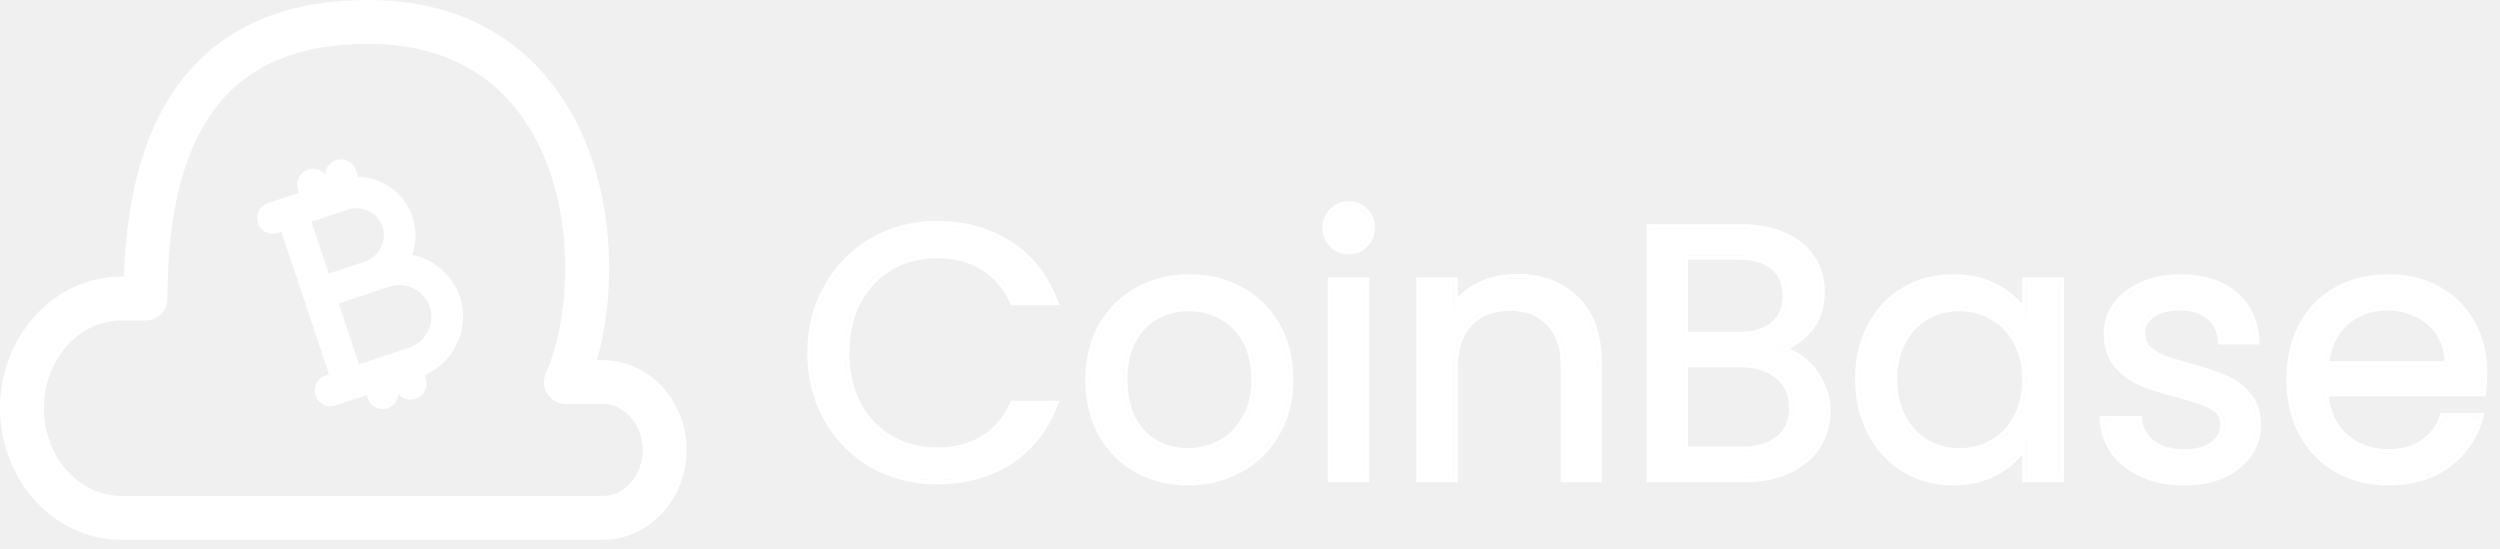
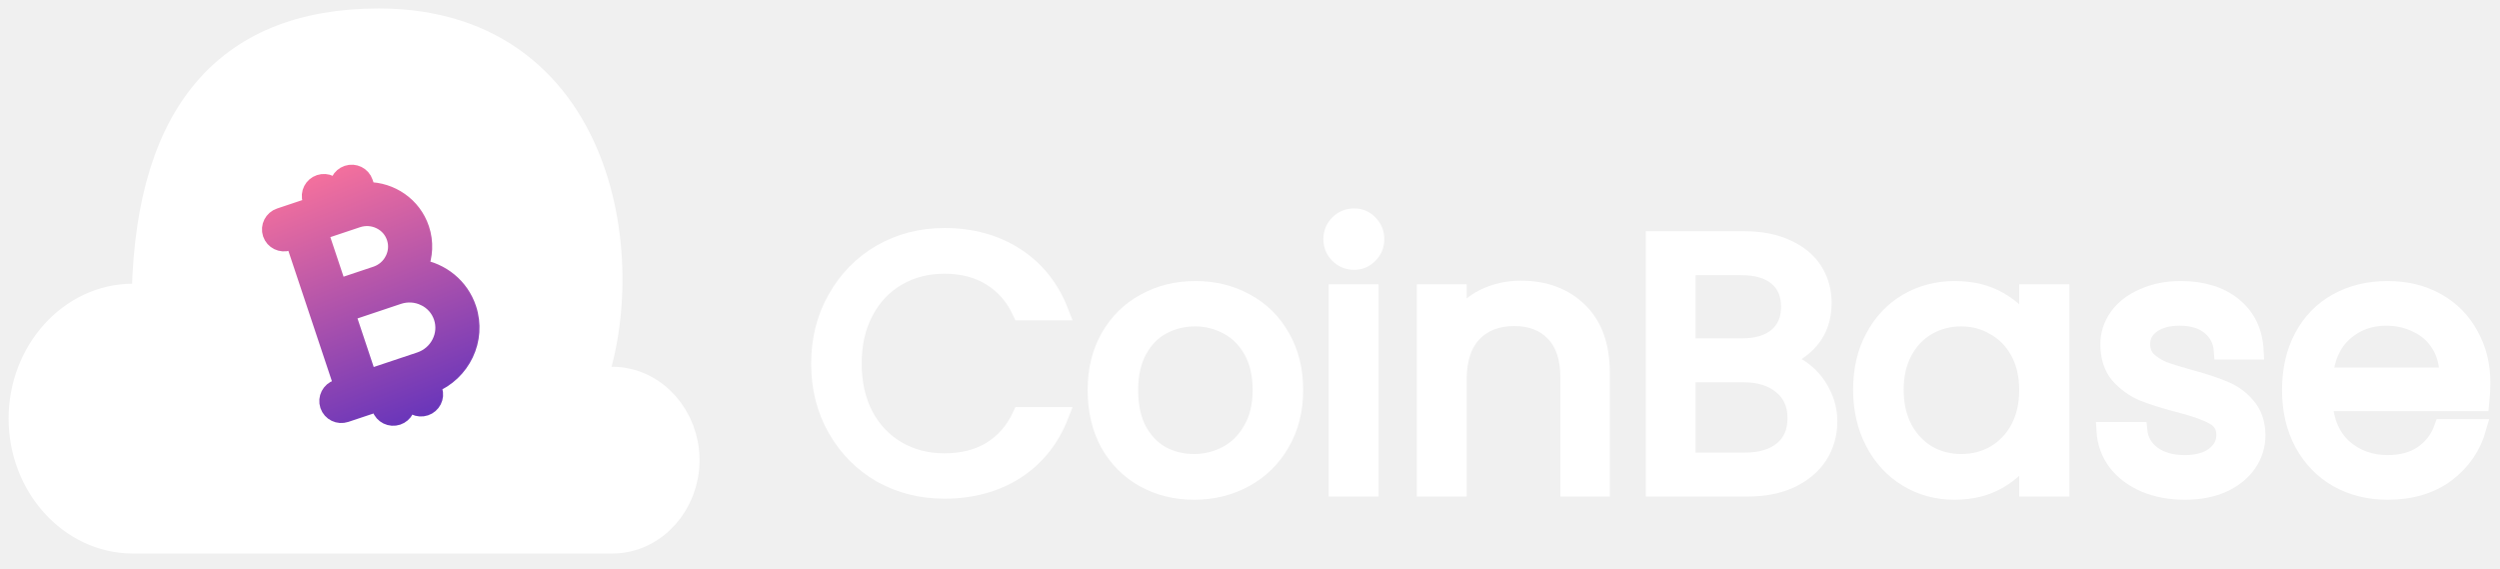
- <svg xmlns="http://www.w3.org/2000/svg" width="114" height="25" viewBox="0 0 114 25" fill="none">
-   <mask id="path-1-outside-1" maskUnits="userSpaceOnUse" x="36.011" y="8.375" width="78" height="14" fill="black">
-     <rect fill="white" x="36.011" y="8.375" width="78" height="14" />
-     <path d="M37.011 16.096C37.011 14.987 37.262 13.992 37.766 13.111C38.269 12.219 38.953 11.523 39.817 11.022C40.693 10.522 41.661 10.272 42.722 10.272C43.97 10.272 45.059 10.571 45.989 11.169C46.919 11.767 47.597 12.616 48.024 13.714H46.235C45.917 13.029 45.458 12.502 44.856 12.132C44.265 11.762 43.554 11.577 42.722 11.577C41.924 11.577 41.207 11.762 40.572 12.132C39.938 12.502 39.44 13.029 39.079 13.714C38.718 14.389 38.537 15.182 38.537 16.096C38.537 16.999 38.718 17.793 39.079 18.478C39.44 19.152 39.938 19.674 40.572 20.044C41.207 20.414 41.924 20.599 42.722 20.599C43.554 20.599 44.265 20.419 44.856 20.061C45.458 19.691 45.917 19.163 46.235 18.478H48.024C47.597 19.566 46.919 20.409 45.989 21.007C45.059 21.594 43.97 21.888 42.722 21.888C41.661 21.888 40.693 21.643 39.817 21.154C38.953 20.653 38.269 19.963 37.766 19.082C37.262 18.201 37.011 17.206 37.011 16.096Z" />
-     <path d="M54.17 21.937C53.327 21.937 52.561 21.746 51.872 21.366C51.194 20.985 50.657 20.447 50.263 19.751C49.88 19.044 49.689 18.228 49.689 17.303C49.689 16.39 49.886 15.585 50.28 14.889C50.685 14.182 51.232 13.643 51.921 13.274C52.611 12.893 53.382 12.703 54.235 12.703C55.089 12.703 55.86 12.893 56.55 13.274C57.239 13.643 57.781 14.176 58.174 14.873C58.579 15.569 58.782 16.379 58.782 17.303C58.782 18.228 58.574 19.044 58.158 19.751C57.753 20.447 57.201 20.985 56.5 21.366C55.8 21.746 55.023 21.937 54.17 21.937ZM54.17 20.632C54.706 20.632 55.209 20.506 55.68 20.256C56.15 20.006 56.528 19.631 56.812 19.131C57.108 18.63 57.255 18.021 57.255 17.303C57.255 16.585 57.113 15.976 56.829 15.476C56.544 14.976 56.172 14.606 55.712 14.367C55.253 14.117 54.755 13.992 54.219 13.992C53.672 13.992 53.169 14.117 52.709 14.367C52.26 14.606 51.899 14.976 51.626 15.476C51.352 15.976 51.215 16.585 51.215 17.303C51.215 18.032 51.347 18.647 51.609 19.147C51.883 19.647 52.244 20.023 52.693 20.273C53.141 20.512 53.633 20.632 54.17 20.632Z" />
-     <path d="M61.517 11.398C61.232 11.398 60.992 11.3 60.795 11.104C60.598 10.908 60.499 10.669 60.499 10.386C60.499 10.103 60.598 9.864 60.795 9.668C60.992 9.472 61.232 9.375 61.517 9.375C61.79 9.375 62.02 9.472 62.206 9.668C62.403 9.864 62.502 10.103 62.502 10.386C62.502 10.669 62.403 10.908 62.206 11.104C62.02 11.3 61.79 11.398 61.517 11.398ZM62.239 12.85V21.79H60.745V12.85H62.239Z" />
-     <path d="M69.167 12.686C70.261 12.686 71.147 13.018 71.826 13.682C72.504 14.334 72.843 15.28 72.843 16.52V21.79H71.366V16.732C71.366 15.841 71.142 15.161 70.693 14.693C70.245 14.214 69.632 13.975 68.855 13.975C68.067 13.975 67.438 14.22 66.967 14.709C66.508 15.199 66.278 15.911 66.278 16.847V21.79H64.784V12.85H66.278V14.122C66.573 13.665 66.973 13.312 67.476 13.062C67.99 12.811 68.554 12.686 69.167 12.686Z" />
-     <path d="M81.011 15.933C81.427 15.998 81.804 16.167 82.144 16.439C82.494 16.711 82.767 17.048 82.964 17.45C83.172 17.853 83.276 18.282 83.276 18.739C83.276 19.316 83.128 19.838 82.833 20.305C82.537 20.762 82.105 21.126 81.536 21.398C80.978 21.659 80.316 21.79 79.55 21.79H75.283V10.419H79.386C80.163 10.419 80.825 10.549 81.372 10.81C81.919 11.06 82.329 11.403 82.603 11.838C82.877 12.273 83.013 12.762 83.013 13.306C83.013 13.981 82.827 14.541 82.455 14.987C82.094 15.422 81.613 15.737 81.011 15.933ZM76.776 15.329H79.288C79.988 15.329 80.53 15.166 80.912 14.84C81.296 14.514 81.487 14.062 81.487 13.486C81.487 12.909 81.296 12.458 80.912 12.132C80.53 11.805 79.977 11.642 79.255 11.642H76.776V15.329ZM79.419 20.566C80.163 20.566 80.743 20.392 81.159 20.044C81.575 19.696 81.782 19.212 81.782 18.592C81.782 17.961 81.564 17.466 81.126 17.108C80.688 16.738 80.103 16.553 79.37 16.553H76.776V20.566H79.419Z" />
-     <path d="M84.791 17.287C84.791 16.373 84.977 15.574 85.349 14.889C85.721 14.193 86.229 13.654 86.875 13.274C87.531 12.893 88.259 12.703 89.058 12.703C89.846 12.703 90.53 12.871 91.109 13.208C91.689 13.546 92.122 13.97 92.406 14.481V12.85H93.916V21.79H92.406V20.126C92.111 20.648 91.668 21.083 91.077 21.431C90.497 21.768 89.818 21.937 89.041 21.937C88.243 21.937 87.521 21.741 86.875 21.349C86.229 20.958 85.721 20.409 85.349 19.702C84.977 18.995 84.791 18.19 84.791 17.287ZM92.406 17.303C92.406 16.629 92.269 16.042 91.996 15.541C91.722 15.041 91.35 14.66 90.88 14.399C90.42 14.127 89.911 13.992 89.353 13.992C88.795 13.992 88.287 14.122 87.827 14.383C87.367 14.644 87.001 15.025 86.727 15.525C86.454 16.025 86.317 16.613 86.317 17.287C86.317 17.972 86.454 18.57 86.727 19.082C87.001 19.582 87.367 19.968 87.827 20.24C88.287 20.501 88.795 20.632 89.353 20.632C89.911 20.632 90.42 20.501 90.88 20.24C91.35 19.968 91.722 19.582 91.996 19.082C92.269 18.57 92.406 17.978 92.406 17.303Z" />
-     <path d="M99.624 21.937C98.935 21.937 98.317 21.823 97.769 21.594C97.222 21.355 96.79 21.029 96.473 20.615C96.156 20.191 95.981 19.707 95.948 19.163H97.49C97.534 19.609 97.742 19.974 98.114 20.256C98.497 20.539 98.995 20.68 99.608 20.68C100.177 20.68 100.625 20.555 100.954 20.305C101.282 20.055 101.446 19.74 101.446 19.359C101.446 18.968 101.271 18.679 100.921 18.494C100.571 18.299 100.029 18.108 99.296 17.923C98.628 17.749 98.081 17.575 97.655 17.401C97.239 17.216 96.878 16.95 96.571 16.602C96.276 16.243 96.128 15.775 96.128 15.199C96.128 14.742 96.265 14.323 96.538 13.943C96.812 13.562 97.201 13.263 97.704 13.045C98.207 12.817 98.782 12.703 99.427 12.703C100.423 12.703 101.227 12.953 101.84 13.453C102.453 13.954 102.781 14.639 102.825 15.509H101.331C101.298 15.041 101.107 14.666 100.757 14.383C100.417 14.1 99.958 13.959 99.378 13.959C98.842 13.959 98.415 14.073 98.098 14.302C97.78 14.53 97.622 14.829 97.622 15.199C97.622 15.492 97.715 15.737 97.901 15.933C98.098 16.118 98.338 16.27 98.623 16.39C98.918 16.498 99.323 16.624 99.838 16.765C100.483 16.939 101.008 17.113 101.413 17.287C101.818 17.45 102.163 17.7 102.447 18.038C102.743 18.375 102.896 18.815 102.907 19.359C102.907 19.849 102.77 20.289 102.496 20.68C102.223 21.072 101.834 21.382 101.331 21.61C100.839 21.828 100.27 21.937 99.624 21.937Z" />
-     <path d="M113.222 16.977C113.222 17.26 113.205 17.559 113.172 17.874H105.983C106.038 18.755 106.339 19.446 106.886 19.946C107.444 20.436 108.117 20.68 108.905 20.68C109.551 20.68 110.087 20.534 110.513 20.24C110.951 19.936 111.257 19.533 111.433 19.033H113.041C112.8 19.892 112.319 20.593 111.597 21.137C110.874 21.67 109.977 21.937 108.905 21.937C108.051 21.937 107.286 21.746 106.607 21.366C105.94 20.985 105.414 20.447 105.032 19.751C104.649 19.044 104.457 18.228 104.457 17.303C104.457 16.379 104.643 15.569 105.015 14.873C105.387 14.176 105.907 13.643 106.574 13.274C107.253 12.893 108.03 12.703 108.905 12.703C109.758 12.703 110.513 12.888 111.17 13.257C111.826 13.627 112.33 14.138 112.68 14.791C113.041 15.433 113.222 16.161 113.222 16.977ZM111.679 16.667C111.679 16.102 111.553 15.618 111.301 15.215C111.05 14.802 110.705 14.492 110.267 14.285C109.84 14.068 109.365 13.959 108.839 13.959C108.084 13.959 107.439 14.198 106.903 14.677C106.377 15.155 106.076 15.819 106 16.667H111.679Z" />
+ <svg xmlns="http://www.w3.org/2000/svg" width="145" height="33" viewBox="0 0 145 33" fill="white">
+   <mask id="path-1-outside-1" maskUnits="userSpaceOnUse" x="46.566" y="11.589" width="98" height="18" fill="white">
+     <rect fill="white" x="46.566" y="11.589" width="98" height="18" />
+     <path d="M47.566 21.094C47.566 19.691 47.885 18.431 48.522 17.317C49.159 16.188 50.024 15.307 51.118 14.674C52.225 14.041 53.451 13.725 54.794 13.725C56.372 13.725 57.75 14.103 58.926 14.86C60.103 15.617 60.962 16.69 61.502 18.08H59.238C58.836 17.213 58.255 16.546 57.493 16.078C56.746 15.61 55.846 15.376 54.794 15.376C53.783 15.376 52.876 15.61 52.073 16.078C51.27 16.546 50.64 17.213 50.183 18.08C49.726 18.934 49.498 19.938 49.498 21.094C49.498 22.236 49.726 23.241 50.183 24.108C50.64 24.962 51.27 25.622 52.073 26.09C52.876 26.558 53.783 26.792 54.794 26.792C55.846 26.792 56.746 26.565 57.493 26.111C58.255 25.643 58.836 24.975 59.238 24.108H61.502C60.962 25.485 60.103 26.551 58.926 27.308C57.75 28.051 56.372 28.423 54.794 28.423C53.451 28.423 52.225 28.113 51.118 27.494C50.024 26.861 49.159 25.987 48.522 24.872C47.885 23.757 47.566 22.498 47.566 21.094Z" />
+     <path d="M69.278 28.485C68.212 28.485 67.243 28.244 66.371 27.762C65.513 27.28 64.834 26.599 64.336 25.718C63.851 24.824 63.609 23.792 63.609 22.622C63.609 21.466 63.858 20.447 64.356 19.567C64.869 18.672 65.561 17.991 66.433 17.523C67.305 17.041 68.281 16.8 69.362 16.8C70.441 16.8 71.418 17.041 72.29 17.523C73.162 17.991 73.847 18.665 74.346 19.546C74.858 20.427 75.114 21.452 75.114 22.622C75.114 23.792 74.851 24.824 74.325 25.718C73.813 26.599 73.114 27.28 72.227 27.762C71.341 28.244 70.358 28.485 69.278 28.485ZM69.278 26.833C69.957 26.833 70.594 26.675 71.189 26.358C71.784 26.042 72.262 25.567 72.622 24.934C72.996 24.301 73.183 23.53 73.183 22.622C73.183 21.714 73.003 20.943 72.643 20.31C72.283 19.677 71.812 19.209 71.231 18.906C70.649 18.59 70.019 18.431 69.341 18.431C68.648 18.431 68.012 18.59 67.43 18.906C66.862 19.209 66.406 19.677 66.059 20.31C65.713 20.943 65.54 21.714 65.54 22.622C65.54 23.544 65.706 24.322 66.039 24.955C66.385 25.588 66.842 26.062 67.409 26.379C67.977 26.682 68.6 26.833 69.278 26.833Z" />
+     <path d="M78.575 15.149C78.215 15.149 77.91 15.025 77.661 14.777C77.412 14.53 77.287 14.227 77.287 13.869C77.287 13.511 77.412 13.208 77.661 12.961C77.91 12.713 78.215 12.589 78.575 12.589C78.921 12.589 79.212 12.713 79.447 12.961C79.697 13.208 79.821 13.511 79.821 13.869C79.821 14.227 79.697 14.53 79.447 14.777C79.212 15.025 78.921 15.149 78.575 15.149ZM79.489 16.986V28.299H77.599V16.986H79.489Z" />
+     <path d="M88.255 16.78C89.639 16.78 90.761 17.2 91.619 18.039C92.478 18.865 92.907 20.062 92.907 21.631V28.299H91.038V21.899C91.038 20.771 90.754 19.911 90.186 19.319C89.619 18.713 88.843 18.411 87.86 18.411C86.863 18.411 86.067 18.72 85.472 19.34C84.891 19.959 84.6 20.86 84.6 22.044V28.299H82.71V16.986H84.6V18.596C84.974 18.018 85.479 17.571 86.116 17.255C86.766 16.938 87.48 16.78 88.255 16.78Z" />
+     <path d="M103.242 20.888C103.768 20.97 104.246 21.184 104.675 21.528C105.118 21.872 105.464 22.299 105.713 22.808C105.976 23.317 106.108 23.86 106.108 24.439C106.108 25.168 105.921 25.828 105.547 26.42C105.173 26.998 104.626 27.459 103.907 27.803C103.2 28.134 102.363 28.299 101.394 28.299H95.994V13.91H101.186C102.169 13.91 103.007 14.075 103.699 14.406C104.391 14.722 104.91 15.156 105.256 15.706C105.603 16.257 105.776 16.876 105.776 17.564C105.776 18.418 105.54 19.126 105.07 19.691C104.613 20.241 104.003 20.64 103.242 20.888ZM97.884 20.124H101.061C101.947 20.124 102.633 19.918 103.117 19.505C103.602 19.092 103.844 18.521 103.844 17.791C103.844 17.062 103.602 16.491 103.117 16.078C102.633 15.665 101.934 15.459 101.02 15.459H97.884V20.124ZM101.227 26.751C102.169 26.751 102.903 26.53 103.429 26.09C103.955 25.65 104.218 25.037 104.218 24.253C104.218 23.454 103.941 22.828 103.387 22.374C102.834 21.906 102.093 21.672 101.165 21.672H97.884V26.751H101.227Z" />
+     <path d="M108.024 22.601C108.024 21.445 108.26 20.434 108.731 19.567C109.201 18.686 109.845 18.005 110.662 17.523C111.493 17.041 112.413 16.8 113.424 16.8C114.421 16.8 115.286 17.014 116.02 17.44C116.754 17.867 117.301 18.404 117.661 19.05V16.986H119.571V28.299H117.661V26.193C117.287 26.854 116.726 27.404 115.979 27.845C115.245 28.271 114.386 28.485 113.403 28.485C112.393 28.485 111.479 28.237 110.662 27.741C109.845 27.246 109.201 26.551 108.731 25.657C108.26 24.762 108.024 23.744 108.024 22.601ZM117.661 22.622C117.661 21.769 117.488 21.025 117.142 20.392C116.795 19.759 116.325 19.278 115.729 18.947C115.148 18.603 114.504 18.431 113.798 18.431C113.092 18.431 112.448 18.596 111.866 18.927C111.285 19.257 110.821 19.739 110.475 20.372C110.129 21.005 109.956 21.748 109.956 22.601C109.956 23.468 110.129 24.225 110.475 24.872C110.821 25.505 111.285 25.994 111.866 26.338C112.448 26.668 113.092 26.833 113.798 26.833C114.504 26.833 115.148 26.668 115.729 26.338C116.325 25.994 116.795 25.505 117.142 24.872C117.488 24.225 117.661 23.475 117.661 22.622Z" />
+     <path d="M126.794 28.485C125.922 28.485 125.14 28.34 124.447 28.051C123.755 27.748 123.208 27.335 122.807 26.812C122.405 26.276 122.184 25.663 122.142 24.975H124.094C124.15 25.54 124.413 26.001 124.883 26.358C125.368 26.716 125.998 26.895 126.773 26.895C127.493 26.895 128.061 26.737 128.476 26.42C128.892 26.104 129.099 25.705 129.099 25.223C129.099 24.727 128.878 24.363 128.435 24.129C127.992 23.881 127.306 23.64 126.379 23.406C125.534 23.186 124.842 22.966 124.302 22.746C123.776 22.512 123.319 22.175 122.931 21.734C122.557 21.28 122.37 20.688 122.37 19.959C122.37 19.381 122.544 18.851 122.89 18.369C123.236 17.888 123.727 17.509 124.364 17.234C125.001 16.945 125.728 16.8 126.545 16.8C127.805 16.8 128.822 17.117 129.598 17.75C130.373 18.383 130.788 19.25 130.844 20.351H128.954C128.912 19.759 128.67 19.285 128.227 18.927C127.798 18.569 127.216 18.39 126.483 18.39C125.804 18.39 125.264 18.535 124.863 18.823C124.461 19.113 124.26 19.491 124.26 19.959C124.26 20.331 124.378 20.64 124.613 20.888C124.863 21.122 125.167 21.314 125.527 21.466C125.901 21.604 126.413 21.762 127.064 21.941C127.881 22.161 128.545 22.381 129.058 22.601C129.57 22.808 130.006 23.124 130.366 23.551C130.74 23.977 130.934 24.535 130.948 25.223C130.948 25.842 130.775 26.4 130.428 26.895C130.082 27.39 129.591 27.783 128.954 28.072C128.331 28.347 127.611 28.485 126.794 28.485Z" />
+     <path d="M143.999 22.209C143.999 22.567 143.979 22.945 143.937 23.344H134.841C134.91 24.459 135.291 25.333 135.983 25.966C136.689 26.585 137.541 26.895 138.537 26.895C139.354 26.895 140.033 26.709 140.573 26.338C141.127 25.952 141.514 25.443 141.736 24.81H143.771C143.466 25.897 142.857 26.785 141.943 27.473C141.03 28.148 139.894 28.485 138.537 28.485C137.458 28.485 136.488 28.244 135.63 27.762C134.785 27.28 134.121 26.599 133.636 25.718C133.152 24.824 132.909 23.792 132.909 22.622C132.909 21.452 133.145 20.427 133.615 19.546C134.086 18.665 134.744 17.991 135.588 17.523C136.447 17.041 137.43 16.8 138.537 16.8C139.617 16.8 140.573 17.034 141.403 17.502C142.234 17.97 142.871 18.617 143.314 19.443C143.771 20.255 143.999 21.177 143.999 22.209ZM142.047 21.817C142.047 21.101 141.888 20.489 141.57 19.98C141.251 19.456 140.815 19.064 140.261 18.803C139.721 18.528 139.119 18.39 138.454 18.39C137.499 18.39 136.682 18.693 136.004 19.298C135.339 19.904 134.958 20.743 134.862 21.817H142.047Z" />
  </mask>
-   <path d="M37.011 16.096C37.011 14.987 37.262 13.992 37.766 13.111C38.269 12.219 38.953 11.523 39.817 11.022C40.693 10.522 41.661 10.272 42.722 10.272C43.97 10.272 45.059 10.571 45.989 11.169C46.919 11.767 47.597 12.616 48.024 13.714H46.235C45.917 13.029 45.458 12.502 44.856 12.132C44.265 11.762 43.554 11.577 42.722 11.577C41.924 11.577 41.207 11.762 40.572 12.132C39.938 12.502 39.44 13.029 39.079 13.714C38.718 14.389 38.537 15.182 38.537 16.096C38.537 16.999 38.718 17.793 39.079 18.478C39.44 19.152 39.938 19.674 40.572 20.044C41.207 20.414 41.924 20.599 42.722 20.599C43.554 20.599 44.265 20.419 44.856 20.061C45.458 19.691 45.917 19.163 46.235 18.478H48.024C47.597 19.566 46.919 20.409 45.989 21.007C45.059 21.594 43.97 21.888 42.722 21.888C41.661 21.888 40.693 21.643 39.817 21.154C38.953 20.653 38.269 19.963 37.766 19.082C37.262 18.201 37.011 17.206 37.011 16.096Z" fill="white" />
-   <path d="M54.17 21.937C53.327 21.937 52.561 21.746 51.872 21.366C51.194 20.985 50.657 20.447 50.263 19.751C49.88 19.044 49.689 18.228 49.689 17.303C49.689 16.39 49.886 15.585 50.28 14.889C50.685 14.182 51.232 13.643 51.921 13.274C52.611 12.893 53.382 12.703 54.235 12.703C55.089 12.703 55.86 12.893 56.55 13.274C57.239 13.643 57.781 14.176 58.174 14.873C58.579 15.569 58.782 16.379 58.782 17.303C58.782 18.228 58.574 19.044 58.158 19.751C57.753 20.447 57.201 20.985 56.5 21.366C55.8 21.746 55.023 21.937 54.17 21.937ZM54.17 20.632C54.706 20.632 55.209 20.506 55.68 20.256C56.15 20.006 56.528 19.631 56.812 19.131C57.108 18.63 57.255 18.021 57.255 17.303C57.255 16.585 57.113 15.976 56.829 15.476C56.544 14.976 56.172 14.606 55.712 14.367C55.253 14.117 54.755 13.992 54.219 13.992C53.672 13.992 53.169 14.117 52.709 14.367C52.26 14.606 51.899 14.976 51.626 15.476C51.352 15.976 51.215 16.585 51.215 17.303C51.215 18.032 51.347 18.647 51.609 19.147C51.883 19.647 52.244 20.023 52.693 20.273C53.141 20.512 53.633 20.632 54.17 20.632Z" fill="white" />
-   <path d="M61.517 11.398C61.232 11.398 60.992 11.3 60.795 11.104C60.598 10.908 60.499 10.669 60.499 10.386C60.499 10.103 60.598 9.864 60.795 9.668C60.992 9.472 61.232 9.375 61.517 9.375C61.79 9.375 62.02 9.472 62.206 9.668C62.403 9.864 62.502 10.103 62.502 10.386C62.502 10.669 62.403 10.908 62.206 11.104C62.02 11.3 61.79 11.398 61.517 11.398ZM62.239 12.85V21.79H60.745V12.85H62.239Z" fill="white" />
-   <path d="M69.167 12.686C70.261 12.686 71.147 13.018 71.826 13.682C72.504 14.334 72.843 15.28 72.843 16.52V21.79H71.366V16.732C71.366 15.841 71.142 15.161 70.693 14.693C70.245 14.214 69.632 13.975 68.855 13.975C68.067 13.975 67.438 14.22 66.967 14.709C66.508 15.199 66.278 15.911 66.278 16.847V21.79H64.784V12.85H66.278V14.122C66.573 13.665 66.973 13.312 67.476 13.062C67.99 12.811 68.554 12.686 69.167 12.686Z" fill="white" />
-   <path d="M81.011 15.933C81.427 15.998 81.804 16.167 82.144 16.439C82.494 16.711 82.767 17.048 82.964 17.45C83.172 17.853 83.276 18.282 83.276 18.739C83.276 19.316 83.128 19.838 82.833 20.305C82.537 20.762 82.105 21.126 81.536 21.398C80.978 21.659 80.316 21.79 79.55 21.79H75.283V10.419H79.386C80.163 10.419 80.825 10.549 81.372 10.81C81.919 11.06 82.329 11.403 82.603 11.838C82.877 12.273 83.013 12.762 83.013 13.306C83.013 13.981 82.827 14.541 82.455 14.987C82.094 15.422 81.613 15.737 81.011 15.933ZM76.776 15.329H79.288C79.988 15.329 80.53 15.166 80.912 14.84C81.296 14.514 81.487 14.062 81.487 13.486C81.487 12.909 81.296 12.458 80.912 12.132C80.53 11.805 79.977 11.642 79.255 11.642H76.776V15.329ZM79.419 20.566C80.163 20.566 80.743 20.392 81.159 20.044C81.575 19.696 81.782 19.212 81.782 18.592C81.782 17.961 81.564 17.466 81.126 17.108C80.688 16.738 80.103 16.553 79.37 16.553H76.776V20.566H79.419Z" fill="white" />
-   <path d="M84.791 17.287C84.791 16.373 84.977 15.574 85.349 14.889C85.721 14.193 86.229 13.654 86.875 13.274C87.531 12.893 88.259 12.703 89.058 12.703C89.846 12.703 90.53 12.871 91.109 13.208C91.689 13.546 92.122 13.97 92.406 14.481V12.85H93.916V21.79H92.406V20.126C92.111 20.648 91.668 21.083 91.077 21.431C90.497 21.768 89.818 21.937 89.041 21.937C88.243 21.937 87.521 21.741 86.875 21.349C86.229 20.958 85.721 20.409 85.349 19.702C84.977 18.995 84.791 18.19 84.791 17.287ZM92.406 17.303C92.406 16.629 92.269 16.042 91.996 15.541C91.722 15.041 91.35 14.66 90.88 14.399C90.42 14.127 89.911 13.992 89.353 13.992C88.795 13.992 88.287 14.122 87.827 14.383C87.367 14.644 87.001 15.025 86.727 15.525C86.454 16.025 86.317 16.613 86.317 17.287C86.317 17.972 86.454 18.57 86.727 19.082C87.001 19.582 87.367 19.968 87.827 20.24C88.287 20.501 88.795 20.632 89.353 20.632C89.911 20.632 90.42 20.501 90.88 20.24C91.35 19.968 91.722 19.582 91.996 19.082C92.269 18.57 92.406 17.978 92.406 17.303Z" fill="white" />
-   <path d="M99.624 21.937C98.935 21.937 98.317 21.823 97.769 21.594C97.222 21.355 96.79 21.029 96.473 20.615C96.156 20.191 95.981 19.707 95.948 19.163H97.49C97.534 19.609 97.742 19.974 98.114 20.256C98.497 20.539 98.995 20.68 99.608 20.68C100.177 20.68 100.625 20.555 100.954 20.305C101.282 20.055 101.446 19.74 101.446 19.359C101.446 18.968 101.271 18.679 100.921 18.494C100.571 18.299 100.029 18.108 99.296 17.923C98.628 17.749 98.081 17.575 97.655 17.401C97.239 17.216 96.878 16.95 96.571 16.602C96.276 16.243 96.128 15.775 96.128 15.199C96.128 14.742 96.265 14.323 96.538 13.943C96.812 13.562 97.201 13.263 97.704 13.045C98.207 12.817 98.782 12.703 99.427 12.703C100.423 12.703 101.227 12.953 101.84 13.453C102.453 13.954 102.781 14.639 102.825 15.509H101.331C101.298 15.041 101.107 14.666 100.757 14.383C100.417 14.1 99.958 13.959 99.378 13.959C98.842 13.959 98.415 14.073 98.098 14.302C97.78 14.53 97.622 14.829 97.622 15.199C97.622 15.492 97.715 15.737 97.901 15.933C98.098 16.118 98.338 16.27 98.623 16.39C98.918 16.498 99.323 16.624 99.838 16.765C100.483 16.939 101.008 17.113 101.413 17.287C101.818 17.45 102.163 17.7 102.447 18.038C102.743 18.375 102.896 18.815 102.907 19.359C102.907 19.849 102.77 20.289 102.496 20.68C102.223 21.072 101.834 21.382 101.331 21.61C100.839 21.828 100.27 21.937 99.624 21.937Z" fill="white" />
-   <path d="M113.222 16.977C113.222 17.26 113.205 17.559 113.172 17.874H105.983C106.038 18.755 106.339 19.446 106.886 19.946C107.444 20.436 108.117 20.68 108.905 20.68C109.551 20.68 110.087 20.534 110.513 20.24C110.951 19.936 111.257 19.533 111.433 19.033H113.041C112.8 19.892 112.319 20.593 111.597 21.137C110.874 21.67 109.977 21.937 108.905 21.937C108.051 21.937 107.286 21.746 106.607 21.366C105.94 20.985 105.414 20.447 105.032 19.751C104.649 19.044 104.457 18.228 104.457 17.303C104.457 16.379 104.643 15.569 105.015 14.873C105.387 14.176 105.907 13.643 106.574 13.274C107.253 12.893 108.03 12.703 108.905 12.703C109.758 12.703 110.513 12.888 111.17 13.257C111.826 13.627 112.33 14.138 112.68 14.791C113.041 15.433 113.222 16.161 113.222 16.977ZM111.679 16.667C111.679 16.102 111.553 15.618 111.301 15.215C111.05 14.802 110.705 14.492 110.267 14.285C109.84 14.068 109.365 13.959 108.839 13.959C108.084 13.959 107.439 14.198 106.903 14.677C106.377 15.155 106.076 15.819 106 16.667H111.679Z" fill="white" />
-   <path d="M37.011 16.096C37.011 14.987 37.262 13.992 37.766 13.111C38.269 12.219 38.953 11.523 39.817 11.022C40.693 10.522 41.661 10.272 42.722 10.272C43.97 10.272 45.059 10.571 45.989 11.169C46.919 11.767 47.597 12.616 48.024 13.714H46.235C45.917 13.029 45.458 12.502 44.856 12.132C44.265 11.762 43.554 11.577 42.722 11.577C41.924 11.577 41.207 11.762 40.572 12.132C39.938 12.502 39.44 13.029 39.079 13.714C38.718 14.389 38.537 15.182 38.537 16.096C38.537 16.999 38.718 17.793 39.079 18.478C39.44 19.152 39.938 19.674 40.572 20.044C41.207 20.414 41.924 20.599 42.722 20.599C43.554 20.599 44.265 20.419 44.856 20.061C45.458 19.691 45.917 19.163 46.235 18.478H48.024C47.597 19.566 46.919 20.409 45.989 21.007C45.059 21.594 43.97 21.888 42.722 21.888C41.661 21.888 40.693 21.643 39.817 21.154C38.953 20.653 38.269 19.963 37.766 19.082C37.262 18.201 37.011 17.206 37.011 16.096Z" stroke="white" stroke-width="0.4" mask="url(#path-1-outside-1)" />
-   <path d="M54.17 21.937C53.327 21.937 52.561 21.746 51.872 21.366C51.194 20.985 50.657 20.447 50.263 19.751C49.88 19.044 49.689 18.228 49.689 17.303C49.689 16.39 49.886 15.585 50.28 14.889C50.685 14.182 51.232 13.643 51.921 13.274C52.611 12.893 53.382 12.703 54.235 12.703C55.089 12.703 55.86 12.893 56.55 13.274C57.239 13.643 57.781 14.176 58.174 14.873C58.579 15.569 58.782 16.379 58.782 17.303C58.782 18.228 58.574 19.044 58.158 19.751C57.753 20.447 57.201 20.985 56.5 21.366C55.8 21.746 55.023 21.937 54.17 21.937ZM54.17 20.632C54.706 20.632 55.209 20.506 55.68 20.256C56.15 20.006 56.528 19.631 56.812 19.131C57.108 18.63 57.255 18.021 57.255 17.303C57.255 16.585 57.113 15.976 56.829 15.476C56.544 14.976 56.172 14.606 55.712 14.367C55.253 14.117 54.755 13.992 54.219 13.992C53.672 13.992 53.169 14.117 52.709 14.367C52.26 14.606 51.899 14.976 51.626 15.476C51.352 15.976 51.215 16.585 51.215 17.303C51.215 18.032 51.347 18.647 51.609 19.147C51.883 19.647 52.244 20.023 52.693 20.273C53.141 20.512 53.633 20.632 54.17 20.632Z" stroke="white" stroke-width="0.4" mask="url(#path-1-outside-1)" />
-   <path d="M61.517 11.398C61.232 11.398 60.992 11.3 60.795 11.104C60.598 10.908 60.499 10.669 60.499 10.386C60.499 10.103 60.598 9.864 60.795 9.668C60.992 9.472 61.232 9.375 61.517 9.375C61.79 9.375 62.02 9.472 62.206 9.668C62.403 9.864 62.502 10.103 62.502 10.386C62.502 10.669 62.403 10.908 62.206 11.104C62.02 11.3 61.79 11.398 61.517 11.398ZM62.239 12.85V21.79H60.745V12.85H62.239Z" stroke="white" stroke-width="0.4" mask="url(#path-1-outside-1)" />
-   <path d="M69.167 12.686C70.261 12.686 71.147 13.018 71.826 13.682C72.504 14.334 72.843 15.28 72.843 16.52V21.79H71.366V16.732C71.366 15.841 71.142 15.161 70.693 14.693C70.245 14.214 69.632 13.975 68.855 13.975C68.067 13.975 67.438 14.22 66.967 14.709C66.508 15.199 66.278 15.911 66.278 16.847V21.79H64.784V12.85H66.278V14.122C66.573 13.665 66.973 13.312 67.476 13.062C67.99 12.811 68.554 12.686 69.167 12.686Z" stroke="white" stroke-width="0.4" mask="url(#path-1-outside-1)" />
-   <path d="M81.011 15.933C81.427 15.998 81.804 16.167 82.144 16.439C82.494 16.711 82.767 17.048 82.964 17.45C83.172 17.853 83.276 18.282 83.276 18.739C83.276 19.316 83.128 19.838 82.833 20.305C82.537 20.762 82.105 21.126 81.536 21.398C80.978 21.659 80.316 21.79 79.55 21.79H75.283V10.419H79.386C80.163 10.419 80.825 10.549 81.372 10.81C81.919 11.06 82.329 11.403 82.603 11.838C82.877 12.273 83.013 12.762 83.013 13.306C83.013 13.981 82.827 14.541 82.455 14.987C82.094 15.422 81.613 15.737 81.011 15.933ZM76.776 15.329H79.288C79.988 15.329 80.53 15.166 80.912 14.84C81.296 14.514 81.487 14.062 81.487 13.486C81.487 12.909 81.296 12.458 80.912 12.132C80.53 11.805 79.977 11.642 79.255 11.642H76.776V15.329ZM79.419 20.566C80.163 20.566 80.743 20.392 81.159 20.044C81.575 19.696 81.782 19.212 81.782 18.592C81.782 17.961 81.564 17.466 81.126 17.108C80.688 16.738 80.103 16.553 79.37 16.553H76.776V20.566H79.419Z" stroke="white" stroke-width="0.4" mask="url(#path-1-outside-1)" />
-   <path d="M84.791 17.287C84.791 16.373 84.977 15.574 85.349 14.889C85.721 14.193 86.229 13.654 86.875 13.274C87.531 12.893 88.259 12.703 89.058 12.703C89.846 12.703 90.53 12.871 91.109 13.208C91.689 13.546 92.122 13.97 92.406 14.481V12.85H93.916V21.79H92.406V20.126C92.111 20.648 91.668 21.083 91.077 21.431C90.497 21.768 89.818 21.937 89.041 21.937C88.243 21.937 87.521 21.741 86.875 21.349C86.229 20.958 85.721 20.409 85.349 19.702C84.977 18.995 84.791 18.19 84.791 17.287ZM92.406 17.303C92.406 16.629 92.269 16.042 91.996 15.541C91.722 15.041 91.35 14.66 90.88 14.399C90.42 14.127 89.911 13.992 89.353 13.992C88.795 13.992 88.287 14.122 87.827 14.383C87.367 14.644 87.001 15.025 86.727 15.525C86.454 16.025 86.317 16.613 86.317 17.287C86.317 17.972 86.454 18.57 86.727 19.082C87.001 19.582 87.367 19.968 87.827 20.24C88.287 20.501 88.795 20.632 89.353 20.632C89.911 20.632 90.42 20.501 90.88 20.24C91.35 19.968 91.722 19.582 91.996 19.082C92.269 18.57 92.406 17.978 92.406 17.303Z" stroke="white" stroke-width="0.4" mask="url(#path-1-outside-1)" />
-   <path d="M99.624 21.937C98.935 21.937 98.317 21.823 97.769 21.594C97.222 21.355 96.79 21.029 96.473 20.615C96.156 20.191 95.981 19.707 95.948 19.163H97.49C97.534 19.609 97.742 19.974 98.114 20.256C98.497 20.539 98.995 20.68 99.608 20.68C100.177 20.68 100.625 20.555 100.954 20.305C101.282 20.055 101.446 19.74 101.446 19.359C101.446 18.968 101.271 18.679 100.921 18.494C100.571 18.299 100.029 18.108 99.296 17.923C98.628 17.749 98.081 17.575 97.655 17.401C97.239 17.216 96.878 16.95 96.571 16.602C96.276 16.243 96.128 15.775 96.128 15.199C96.128 14.742 96.265 14.323 96.538 13.943C96.812 13.562 97.201 13.263 97.704 13.045C98.207 12.817 98.782 12.703 99.427 12.703C100.423 12.703 101.227 12.953 101.84 13.453C102.453 13.954 102.781 14.639 102.825 15.509H101.331C101.298 15.041 101.107 14.666 100.757 14.383C100.417 14.1 99.958 13.959 99.378 13.959C98.842 13.959 98.415 14.073 98.098 14.302C97.78 14.53 97.622 14.829 97.622 15.199C97.622 15.492 97.715 15.737 97.901 15.933C98.098 16.118 98.338 16.27 98.623 16.39C98.918 16.498 99.323 16.624 99.838 16.765C100.483 16.939 101.008 17.113 101.413 17.287C101.818 17.45 102.163 17.7 102.447 18.038C102.743 18.375 102.896 18.815 102.907 19.359C102.907 19.849 102.77 20.289 102.496 20.68C102.223 21.072 101.834 21.382 101.331 21.61C100.839 21.828 100.27 21.937 99.624 21.937Z" stroke="white" stroke-width="0.4" mask="url(#path-1-outside-1)" />
-   <path d="M113.222 16.977C113.222 17.26 113.205 17.559 113.172 17.874H105.983C106.038 18.755 106.339 19.446 106.886 19.946C107.444 20.436 108.117 20.68 108.905 20.68C109.551 20.68 110.087 20.534 110.513 20.24C110.951 19.936 111.257 19.533 111.433 19.033H113.041C112.8 19.892 112.319 20.593 111.597 21.137C110.874 21.67 109.977 21.937 108.905 21.937C108.051 21.937 107.286 21.746 106.607 21.366C105.94 20.985 105.414 20.447 105.032 19.751C104.649 19.044 104.457 18.228 104.457 17.303C104.457 16.379 104.643 15.569 105.015 14.873C105.387 14.176 105.907 13.643 106.574 13.274C107.253 12.893 108.03 12.703 108.905 12.703C109.758 12.703 110.513 12.888 111.17 13.257C111.826 13.627 112.33 14.138 112.68 14.791C113.041 15.433 113.222 16.161 113.222 16.977ZM111.679 16.667C111.679 16.102 111.553 15.618 111.301 15.215C111.05 14.802 110.705 14.492 110.267 14.285C109.84 14.068 109.365 13.959 108.839 13.959C108.084 13.959 107.439 14.198 106.903 14.677C106.377 15.155 106.076 15.819 106 16.667H111.679Z" stroke="white" stroke-width="0.4" mask="url(#path-1-outside-1)" />
-   <path d="M20.165 23.612H27.493C29.071 23.612 30.311 22.184 30.311 20.518C30.311 18.852 29.071 17.423 27.493 17.423C26.929 17.423 26.366 17.423 25.802 17.423C28.057 12.306 26.929 1 16.783 1C10.018 1 6.636 5.165 6.636 13.615H5.509C3.029 13.615 1 15.876 1 18.613C1 21.351 3.029 23.612 5.509 23.612H11.146H20.165Z" stroke="white" stroke-width="2" stroke-linecap="round" stroke-linejoin="round" />
-   <path d="M16.733 12.157L14.832 12.792L13.884 9.954L15.755 9.329C16.144 9.199 16.557 9.226 16.921 9.403L16.921 9.403C17.284 9.58 17.552 9.885 17.678 10.264C17.805 10.642 17.774 11.047 17.59 11.407L17.59 11.407C17.411 11.758 17.108 12.023 16.733 12.157ZM12.593 10.384L12.988 10.252L15.32 17.232L14.924 17.364C14.681 17.445 14.541 17.708 14.625 17.958C14.708 18.207 14.978 18.334 15.221 18.252L16.877 17.699L17.005 18.083C17.088 18.332 17.358 18.459 17.601 18.378C17.845 18.296 17.984 18.033 17.901 17.784L17.773 17.4L18.151 17.274L18.279 17.657C18.362 17.907 18.632 18.033 18.875 17.952C19.119 17.87 19.258 17.607 19.174 17.358L19.046 16.974C20.434 16.493 21.194 14.999 20.732 13.616C20.387 12.584 19.462 11.912 18.433 11.824C18.717 11.266 18.787 10.602 18.574 9.964C18.223 8.914 17.216 8.269 16.153 8.312L15.993 7.834L15.993 7.834C15.91 7.585 15.64 7.458 15.397 7.54C15.154 7.621 15.014 7.884 15.097 8.133L15.226 8.518L14.848 8.644L14.719 8.26C14.719 8.26 14.719 8.26 14.719 8.26C14.636 8.01 14.366 7.884 14.123 7.965C13.88 8.046 13.74 8.31 13.823 8.559L13.952 8.944L13.453 9.11L13.452 9.11L13.215 9.189L12.296 9.496C12.053 9.577 11.913 9.841 11.996 10.09C12.08 10.339 12.35 10.466 12.593 10.384ZM19.735 15.226L19.735 15.226C19.524 15.639 19.164 15.947 18.719 16.096L16.215 16.932L15.129 13.681L17 13.055C17.013 13.051 17.025 13.047 17.034 13.044L17.632 12.844C18.078 12.695 18.551 12.726 18.967 12.929L18.967 12.929C19.384 13.132 19.691 13.482 19.836 13.915C19.981 14.349 19.945 14.813 19.735 15.226Z" fill="white" stroke="white" stroke-width="0.5" />
+   <path d="M47.566 21.094C47.566 19.691 47.885 18.431 48.522 17.317C49.159 16.188 50.024 15.307 51.118 14.674C52.225 14.041 53.451 13.725 54.794 13.725C56.372 13.725 57.75 14.103 58.926 14.86C60.103 15.617 60.962 16.69 61.502 18.08H59.238C58.836 17.213 58.255 16.546 57.493 16.078C56.746 15.61 55.846 15.376 54.794 15.376C53.783 15.376 52.876 15.61 52.073 16.078C51.27 16.546 50.64 17.213 50.183 18.08C49.726 18.934 49.498 19.938 49.498 21.094C49.498 22.236 49.726 23.241 50.183 24.108C50.64 24.962 51.27 25.622 52.073 26.09C52.876 26.558 53.783 26.792 54.794 26.792C55.846 26.792 56.746 26.565 57.493 26.111C58.255 25.643 58.836 24.975 59.238 24.108H61.502C60.962 25.485 60.103 26.551 58.926 27.308C57.75 28.051 56.372 28.423 54.794 28.423C53.451 28.423 52.225 28.113 51.118 27.494C50.024 26.861 49.159 25.987 48.522 24.872C47.885 23.757 47.566 22.498 47.566 21.094Z" fill="white" />
+   <path d="M69.278 28.485C68.212 28.485 67.243 28.244 66.371 27.762C65.513 27.28 64.834 26.599 64.336 25.718C63.851 24.824 63.609 23.792 63.609 22.622C63.609 21.466 63.858 20.447 64.356 19.567C64.869 18.672 65.561 17.991 66.433 17.523C67.305 17.041 68.281 16.8 69.362 16.8C70.441 16.8 71.418 17.041 72.29 17.523C73.162 17.991 73.847 18.665 74.346 19.546C74.858 20.427 75.114 21.452 75.114 22.622C75.114 23.792 74.851 24.824 74.325 25.718C73.813 26.599 73.114 27.28 72.227 27.762C71.341 28.244 70.358 28.485 69.278 28.485ZM69.278 26.833C69.957 26.833 70.594 26.675 71.189 26.358C71.784 26.042 72.262 25.567 72.622 24.934C72.996 24.301 73.183 23.53 73.183 22.622C73.183 21.714 73.003 20.943 72.643 20.31C72.283 19.677 71.812 19.209 71.231 18.906C70.649 18.59 70.019 18.431 69.341 18.431C68.648 18.431 68.012 18.59 67.43 18.906C66.862 19.209 66.406 19.677 66.059 20.31C65.713 20.943 65.54 21.714 65.54 22.622C65.54 23.544 65.706 24.322 66.039 24.955C66.385 25.588 66.842 26.062 67.409 26.379C67.977 26.682 68.6 26.833 69.278 26.833Z" fill="white" />
+   <path d="M78.575 15.149C78.215 15.149 77.91 15.025 77.661 14.777C77.412 14.53 77.287 14.227 77.287 13.869C77.287 13.511 77.412 13.208 77.661 12.961C77.91 12.713 78.215 12.589 78.575 12.589C78.921 12.589 79.212 12.713 79.447 12.961C79.697 13.208 79.821 13.511 79.821 13.869C79.821 14.227 79.697 14.53 79.447 14.777C79.212 15.025 78.921 15.149 78.575 15.149ZM79.489 16.986V28.299H77.599V16.986H79.489Z" fill="white" />
+   <path d="M88.255 16.78C89.639 16.78 90.761 17.2 91.619 18.039C92.478 18.865 92.907 20.062 92.907 21.631V28.299H91.038V21.899C91.038 20.771 90.754 19.911 90.186 19.319C89.619 18.713 88.843 18.411 87.86 18.411C86.863 18.411 86.067 18.72 85.472 19.34C84.891 19.959 84.6 20.86 84.6 22.044V28.299H82.71V16.986H84.6V18.596C84.974 18.018 85.479 17.571 86.116 17.255C86.766 16.938 87.48 16.78 88.255 16.78Z" fill="white" />
+   <path d="M103.242 20.888C103.768 20.97 104.246 21.184 104.675 21.528C105.118 21.872 105.464 22.299 105.713 22.808C105.976 23.317 106.108 23.86 106.108 24.439C106.108 25.168 105.921 25.828 105.547 26.42C105.173 26.998 104.626 27.459 103.907 27.803C103.2 28.134 102.363 28.299 101.394 28.299H95.994V13.91H101.186C102.169 13.91 103.007 14.075 103.699 14.406C104.391 14.722 104.91 15.156 105.256 15.706C105.603 16.257 105.776 16.876 105.776 17.564C105.776 18.418 105.54 19.126 105.07 19.691C104.613 20.241 104.003 20.64 103.242 20.888ZM97.884 20.124H101.061C101.947 20.124 102.633 19.918 103.117 19.505C103.602 19.092 103.844 18.521 103.844 17.791C103.844 17.062 103.602 16.491 103.117 16.078C102.633 15.665 101.934 15.459 101.02 15.459H97.884V20.124ZM101.227 26.751C102.169 26.751 102.903 26.53 103.429 26.09C103.955 25.65 104.218 25.037 104.218 24.253C104.218 23.454 103.941 22.828 103.387 22.374C102.834 21.906 102.093 21.672 101.165 21.672H97.884V26.751H101.227Z" fill="white" />
+   <path d="M108.024 22.601C108.024 21.445 108.26 20.434 108.731 19.567C109.201 18.686 109.845 18.005 110.662 17.523C111.493 17.041 112.413 16.8 113.424 16.8C114.421 16.8 115.286 17.014 116.02 17.44C116.754 17.867 117.301 18.404 117.661 19.05V16.986H119.571V28.299H117.661V26.193C117.287 26.854 116.726 27.404 115.979 27.845C115.245 28.271 114.386 28.485 113.403 28.485C112.393 28.485 111.479 28.237 110.662 27.741C109.845 27.246 109.201 26.551 108.731 25.657C108.26 24.762 108.024 23.744 108.024 22.601ZM117.661 22.622C117.661 21.769 117.488 21.025 117.142 20.392C116.795 19.759 116.325 19.278 115.729 18.947C115.148 18.603 114.504 18.431 113.798 18.431C113.092 18.431 112.448 18.596 111.866 18.927C111.285 19.257 110.821 19.739 110.475 20.372C110.129 21.005 109.956 21.748 109.956 22.601C109.956 23.468 110.129 24.225 110.475 24.872C110.821 25.505 111.285 25.994 111.866 26.338C112.448 26.668 113.092 26.833 113.798 26.833C114.504 26.833 115.148 26.668 115.729 26.338C116.325 25.994 116.795 25.505 117.142 24.872C117.488 24.225 117.661 23.475 117.661 22.622Z" fill="white" />
+   <path d="M126.794 28.485C125.922 28.485 125.14 28.34 124.447 28.051C123.755 27.748 123.208 27.335 122.807 26.812C122.405 26.276 122.184 25.663 122.142 24.975H124.094C124.15 25.54 124.413 26.001 124.883 26.358C125.368 26.716 125.998 26.895 126.773 26.895C127.493 26.895 128.061 26.737 128.476 26.42C128.892 26.104 129.099 25.705 129.099 25.223C129.099 24.727 128.878 24.363 128.435 24.129C127.992 23.881 127.306 23.64 126.379 23.406C125.534 23.186 124.842 22.966 124.302 22.746C123.776 22.512 123.319 22.175 122.931 21.734C122.557 21.28 122.37 20.688 122.37 19.959C122.37 19.381 122.544 18.851 122.89 18.369C123.236 17.888 123.727 17.509 124.364 17.234C125.001 16.945 125.728 16.8 126.545 16.8C127.805 16.8 128.822 17.117 129.598 17.75C130.373 18.383 130.788 19.25 130.844 20.351H128.954C128.912 19.759 128.67 19.285 128.227 18.927C127.798 18.569 127.216 18.39 126.483 18.39C125.804 18.39 125.264 18.535 124.863 18.823C124.461 19.113 124.26 19.491 124.26 19.959C124.26 20.331 124.378 20.64 124.613 20.888C124.863 21.122 125.167 21.314 125.527 21.466C125.901 21.604 126.413 21.762 127.064 21.941C127.881 22.161 128.545 22.381 129.058 22.601C129.57 22.808 130.006 23.124 130.366 23.551C130.74 23.977 130.934 24.535 130.948 25.223C130.948 25.842 130.775 26.4 130.428 26.895C130.082 27.39 129.591 27.783 128.954 28.072C128.331 28.347 127.611 28.485 126.794 28.485Z" fill="white" />
+   <path d="M143.999 22.209C143.999 22.567 143.979 22.945 143.937 23.344H134.841C134.91 24.459 135.291 25.333 135.983 25.966C136.689 26.585 137.541 26.895 138.537 26.895C139.354 26.895 140.033 26.709 140.573 26.338C141.127 25.952 141.514 25.443 141.736 24.81H143.771C143.466 25.897 142.857 26.785 141.943 27.473C141.03 28.148 139.894 28.485 138.537 28.485C137.458 28.485 136.488 28.244 135.63 27.762C134.785 27.28 134.121 26.599 133.636 25.718C133.152 24.824 132.909 23.792 132.909 22.622C132.909 21.452 133.145 20.427 133.615 19.546C134.086 18.665 134.744 17.991 135.588 17.523C136.447 17.041 137.43 16.8 138.537 16.8C139.617 16.8 140.573 17.034 141.403 17.502C142.234 17.97 142.871 18.617 143.314 19.443C143.771 20.255 143.999 21.177 143.999 22.209ZM142.047 21.817C142.047 21.101 141.888 20.489 141.57 19.98C141.251 19.456 140.815 19.064 140.261 18.803C139.721 18.528 139.119 18.39 138.454 18.39C137.499 18.39 136.682 18.693 136.004 19.298C135.339 19.904 134.958 20.743 134.862 21.817H142.047Z" fill="white" />
+   <path d="M47.566 21.094C47.566 19.691 47.885 18.431 48.522 17.317C49.159 16.188 50.024 15.307 51.118 14.674C52.225 14.041 53.451 13.725 54.794 13.725C56.372 13.725 57.75 14.103 58.926 14.86C60.103 15.617 60.962 16.69 61.502 18.08H59.238C58.836 17.213 58.255 16.546 57.493 16.078C56.746 15.61 55.846 15.376 54.794 15.376C53.783 15.376 52.876 15.61 52.073 16.078C51.27 16.546 50.64 17.213 50.183 18.08C49.726 18.934 49.498 19.938 49.498 21.094C49.498 22.236 49.726 23.241 50.183 24.108C50.64 24.962 51.27 25.622 52.073 26.09C52.876 26.558 53.783 26.792 54.794 26.792C55.846 26.792 56.746 26.565 57.493 26.111C58.255 25.643 58.836 24.975 59.238 24.108H61.502C60.962 25.485 60.103 26.551 58.926 27.308C57.75 28.051 56.372 28.423 54.794 28.423C53.451 28.423 52.225 28.113 51.118 27.494C50.024 26.861 49.159 25.987 48.522 24.872C47.885 23.757 47.566 22.498 47.566 21.094Z" stroke="white" mask="url(#path-1-outside-1)" />
+   <path d="M69.278 28.485C68.212 28.485 67.243 28.244 66.371 27.762C65.513 27.28 64.834 26.599 64.336 25.718C63.851 24.824 63.609 23.792 63.609 22.622C63.609 21.466 63.858 20.447 64.356 19.567C64.869 18.672 65.561 17.991 66.433 17.523C67.305 17.041 68.281 16.8 69.362 16.8C70.441 16.8 71.418 17.041 72.29 17.523C73.162 17.991 73.847 18.665 74.346 19.546C74.858 20.427 75.114 21.452 75.114 22.622C75.114 23.792 74.851 24.824 74.325 25.718C73.813 26.599 73.114 27.28 72.227 27.762C71.341 28.244 70.358 28.485 69.278 28.485ZM69.278 26.833C69.957 26.833 70.594 26.675 71.189 26.358C71.784 26.042 72.262 25.567 72.622 24.934C72.996 24.301 73.183 23.53 73.183 22.622C73.183 21.714 73.003 20.943 72.643 20.31C72.283 19.677 71.812 19.209 71.231 18.906C70.649 18.59 70.019 18.431 69.341 18.431C68.648 18.431 68.012 18.59 67.43 18.906C66.862 19.209 66.406 19.677 66.059 20.31C65.713 20.943 65.54 21.714 65.54 22.622C65.54 23.544 65.706 24.322 66.039 24.955C66.385 25.588 66.842 26.062 67.409 26.379C67.977 26.682 68.6 26.833 69.278 26.833Z" stroke="white" mask="url(#path-1-outside-1)" />
+   <path d="M78.575 15.149C78.215 15.149 77.91 15.025 77.661 14.777C77.412 14.53 77.287 14.227 77.287 13.869C77.287 13.511 77.412 13.208 77.661 12.961C77.91 12.713 78.215 12.589 78.575 12.589C78.921 12.589 79.212 12.713 79.447 12.961C79.697 13.208 79.821 13.511 79.821 13.869C79.821 14.227 79.697 14.53 79.447 14.777C79.212 15.025 78.921 15.149 78.575 15.149ZM79.489 16.986V28.299H77.599V16.986H79.489Z" stroke="white" mask="url(#path-1-outside-1)" />
+   <path d="M88.255 16.78C89.639 16.78 90.761 17.2 91.619 18.039C92.478 18.865 92.907 20.062 92.907 21.631V28.299H91.038V21.899C91.038 20.771 90.754 19.911 90.186 19.319C89.619 18.713 88.843 18.411 87.86 18.411C86.863 18.411 86.067 18.72 85.472 19.34C84.891 19.959 84.6 20.86 84.6 22.044V28.299H82.71V16.986H84.6V18.596C84.974 18.018 85.479 17.571 86.116 17.255C86.766 16.938 87.48 16.78 88.255 16.78Z" stroke="white" mask="url(#path-1-outside-1)" />
+   <path d="M103.242 20.888C103.768 20.97 104.246 21.184 104.675 21.528C105.118 21.872 105.464 22.299 105.713 22.808C105.976 23.317 106.108 23.86 106.108 24.439C106.108 25.168 105.921 25.828 105.547 26.42C105.173 26.998 104.626 27.459 103.907 27.803C103.2 28.134 102.363 28.299 101.394 28.299H95.994V13.91H101.186C102.169 13.91 103.007 14.075 103.699 14.406C104.391 14.722 104.91 15.156 105.256 15.706C105.603 16.257 105.776 16.876 105.776 17.564C105.776 18.418 105.54 19.126 105.07 19.691C104.613 20.241 104.003 20.64 103.242 20.888ZM97.884 20.124H101.061C101.947 20.124 102.633 19.918 103.117 19.505C103.602 19.092 103.844 18.521 103.844 17.791C103.844 17.062 103.602 16.491 103.117 16.078C102.633 15.665 101.934 15.459 101.02 15.459H97.884V20.124ZM101.227 26.751C102.169 26.751 102.903 26.53 103.429 26.09C103.955 25.65 104.218 25.037 104.218 24.253C104.218 23.454 103.941 22.828 103.387 22.374C102.834 21.906 102.093 21.672 101.165 21.672H97.884V26.751H101.227Z" stroke="white" mask="url(#path-1-outside-1)" />
+   <path d="M108.024 22.601C108.024 21.445 108.26 20.434 108.731 19.567C109.201 18.686 109.845 18.005 110.662 17.523C111.493 17.041 112.413 16.8 113.424 16.8C114.421 16.8 115.286 17.014 116.02 17.44C116.754 17.867 117.301 18.404 117.661 19.05V16.986H119.571V28.299H117.661V26.193C117.287 26.854 116.726 27.404 115.979 27.845C115.245 28.271 114.386 28.485 113.403 28.485C112.393 28.485 111.479 28.237 110.662 27.741C109.845 27.246 109.201 26.551 108.731 25.657C108.26 24.762 108.024 23.744 108.024 22.601ZM117.661 22.622C117.661 21.769 117.488 21.025 117.142 20.392C116.795 19.759 116.325 19.278 115.729 18.947C115.148 18.603 114.504 18.431 113.798 18.431C113.092 18.431 112.448 18.596 111.866 18.927C111.285 19.257 110.821 19.739 110.475 20.372C110.129 21.005 109.956 21.748 109.956 22.601C109.956 23.468 110.129 24.225 110.475 24.872C110.821 25.505 111.285 25.994 111.866 26.338C112.448 26.668 113.092 26.833 113.798 26.833C114.504 26.833 115.148 26.668 115.729 26.338C116.325 25.994 116.795 25.505 117.142 24.872C117.488 24.225 117.661 23.475 117.661 22.622Z" stroke="white" mask="url(#path-1-outside-1)" />
+   <path d="M126.794 28.485C125.922 28.485 125.14 28.34 124.447 28.051C123.755 27.748 123.208 27.335 122.807 26.812C122.405 26.276 122.184 25.663 122.142 24.975H124.094C124.15 25.54 124.413 26.001 124.883 26.358C125.368 26.716 125.998 26.895 126.773 26.895C127.493 26.895 128.061 26.737 128.476 26.42C128.892 26.104 129.099 25.705 129.099 25.223C129.099 24.727 128.878 24.363 128.435 24.129C127.992 23.881 127.306 23.64 126.379 23.406C125.534 23.186 124.842 22.966 124.302 22.746C123.776 22.512 123.319 22.175 122.931 21.734C122.557 21.28 122.37 20.688 122.37 19.959C122.37 19.381 122.544 18.851 122.89 18.369C123.236 17.888 123.727 17.509 124.364 17.234C125.001 16.945 125.728 16.8 126.545 16.8C127.805 16.8 128.822 17.117 129.598 17.75C130.373 18.383 130.788 19.25 130.844 20.351H128.954C128.912 19.759 128.67 19.285 128.227 18.927C127.798 18.569 127.216 18.39 126.483 18.39C125.804 18.39 125.264 18.535 124.863 18.823C124.461 19.113 124.26 19.491 124.26 19.959C124.26 20.331 124.378 20.64 124.613 20.888C124.863 21.122 125.167 21.314 125.527 21.466C125.901 21.604 126.413 21.762 127.064 21.941C127.881 22.161 128.545 22.381 129.058 22.601C129.57 22.808 130.006 23.124 130.366 23.551C130.74 23.977 130.934 24.535 130.948 25.223C130.948 25.842 130.775 26.4 130.428 26.895C130.082 27.39 129.591 27.783 128.954 28.072C128.331 28.347 127.611 28.485 126.794 28.485Z" stroke="white" mask="url(#path-1-outside-1)" />
+   <path d="M143.999 22.209C143.999 22.567 143.979 22.945 143.937 23.344H134.841C134.91 24.459 135.291 25.333 135.983 25.966C136.689 26.585 137.541 26.895 138.537 26.895C139.354 26.895 140.033 26.709 140.573 26.338C141.127 25.952 141.514 25.443 141.736 24.81H143.771C143.466 25.897 142.857 26.785 141.943 27.473C141.03 28.148 139.894 28.485 138.537 28.485C137.458 28.485 136.488 28.244 135.63 27.762C134.785 27.28 134.121 26.599 133.636 25.718C133.152 24.824 132.909 23.792 132.909 22.622C132.909 21.452 133.145 20.427 133.615 19.546C134.086 18.665 134.744 17.991 135.588 17.523C136.447 17.041 137.43 16.8 138.537 16.8C139.617 16.8 140.573 17.034 141.403 17.502C142.234 17.97 142.871 18.617 143.314 19.443C143.771 20.255 143.999 21.177 143.999 22.209ZM142.047 21.817C142.047 21.101 141.888 20.489 141.57 19.98C141.251 19.456 140.815 19.064 140.261 18.803C139.721 18.528 139.119 18.39 138.454 18.39C137.499 18.39 136.682 18.693 136.004 19.298C135.339 19.904 134.958 20.743 134.862 21.817H142.047Z" stroke="white" mask="url(#path-1-outside-1)" />
+   <path d="M26.251 30.604H35.523C37.52 30.604 39.09 28.797 39.09 26.689C39.09 24.581 37.52 22.773 35.523 22.773C34.81 22.773 34.097 22.773 33.383 22.773C36.237 16.298 34.81 1.992 21.971 1.992C13.412 1.992 9.133 7.263 9.133 17.955H7.706C4.568 17.955 2 20.816 2 24.279C2 27.743 4.568 30.604 7.706 30.604H14.839H26.251Z" stroke="white" stroke-width="3" stroke-linecap="round" stroke-linejoin="round" />
+   <path d="M21.847 15.935L19.619 16.68L18.535 13.438L20.729 12.705C21.175 12.556 21.649 12.586 22.065 12.79L22.065 12.79C22.481 12.992 22.786 13.34 22.93 13.772C23.074 14.203 23.039 14.664 22.829 15.076L22.828 15.077C22.624 15.479 22.278 15.782 21.847 15.935ZM16.727 14.041L17.053 13.932L19.887 22.415L19.561 22.523C19.16 22.657 18.928 23.093 19.066 23.507C19.205 23.922 19.652 24.13 20.053 23.996L21.974 23.355L22.078 23.666C22.216 24.08 22.664 24.289 23.065 24.155C23.466 24.021 23.698 23.585 23.56 23.171L23.456 22.859L23.586 22.816L23.69 23.127C23.828 23.542 24.276 23.75 24.677 23.616C25.079 23.482 25.31 23.046 25.171 22.632L25.065 22.314C26.805 21.613 27.74 19.688 27.142 17.897C26.71 16.605 25.597 15.737 24.331 15.536C24.619 14.84 24.668 14.045 24.412 13.277C23.956 11.912 22.677 11.06 21.305 11.059L21.145 10.581L21.145 10.581C21.007 10.167 20.56 9.959 20.159 10.093C19.758 10.226 19.525 10.662 19.663 11.076L19.768 11.389L19.638 11.432L19.534 11.12C19.534 11.12 19.534 11.12 19.534 11.12C19.395 10.705 18.948 10.497 18.547 10.631C18.146 10.765 17.913 11.2 18.052 11.615L18.156 11.927L17.873 12.022L17.873 12.021L17.398 12.179L16.235 12.568C15.834 12.702 15.602 13.137 15.74 13.552C15.879 13.966 16.326 14.175 16.727 14.041ZM25.542 19.909L25.542 19.909C25.298 20.388 24.881 20.746 24.363 20.919L21.369 21.919L20.111 18.153L22.304 17.42C22.321 17.415 22.338 17.409 22.349 17.404L23.104 17.152C23.622 16.979 24.171 17.015 24.654 17.251L24.655 17.251C25.137 17.486 25.492 17.891 25.66 18.392C25.827 18.894 25.787 19.43 25.542 19.909Z" fill="url(#paint1_linear)" stroke="url(#paint2_linear)" />
+   <defs>
+     <linearGradient id="paint0_linear" x1="22.399" y1="-2.512" x2="23.645" y2="48.195" gradientUnits="userSpaceOnUse">
+       <stop stop-color="#FD749B" />
+       <stop offset="1" stop-color="#281AC8" />
+     </linearGradient>
+     <linearGradient id="paint1_linear" x1="19.517" y1="8.634" x2="28.061" y2="30.505" gradientUnits="userSpaceOnUse">
+       <stop stop-color="#FD749B" />
+       <stop offset="1" stop-color="#281AC8" />
+     </linearGradient>
+     <linearGradient id="paint2_linear" x1="19.517" y1="8.634" x2="28.061" y2="30.505" gradientUnits="userSpaceOnUse">
+       <stop stop-color="#FD749B" />
+       <stop offset="1" stop-color="#281AC8" />
+     </linearGradient>
+   </defs>
</svg>
